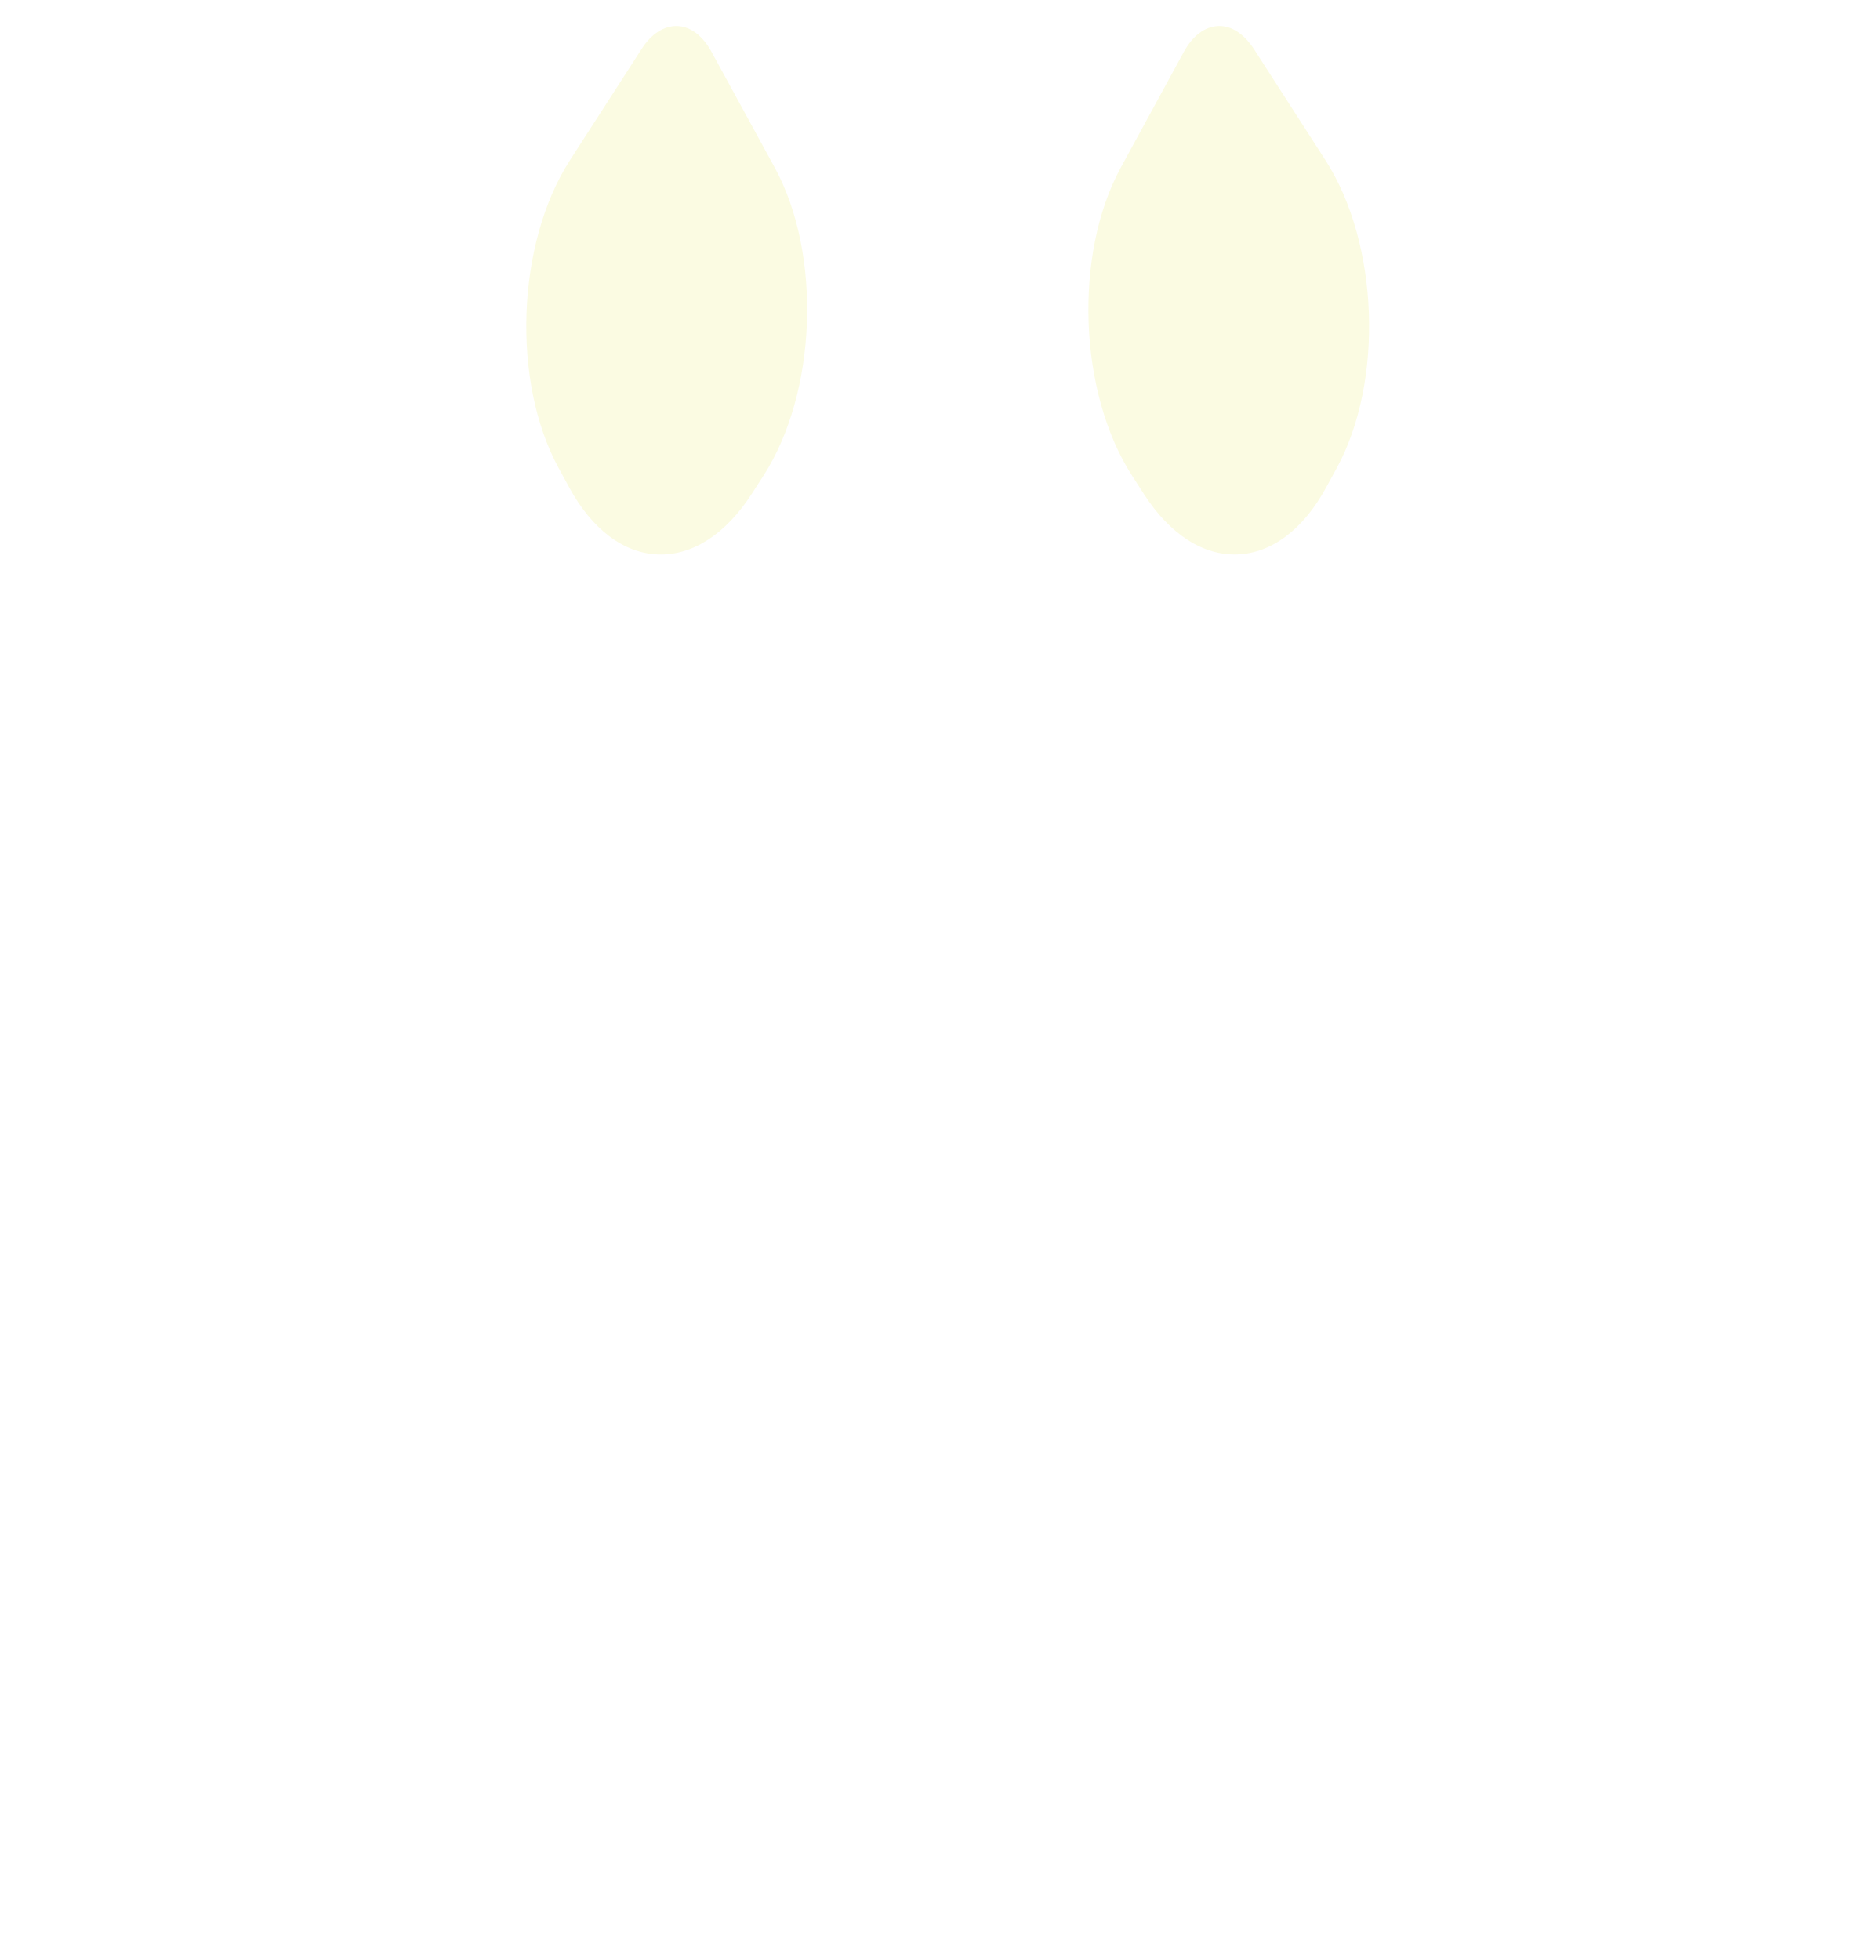
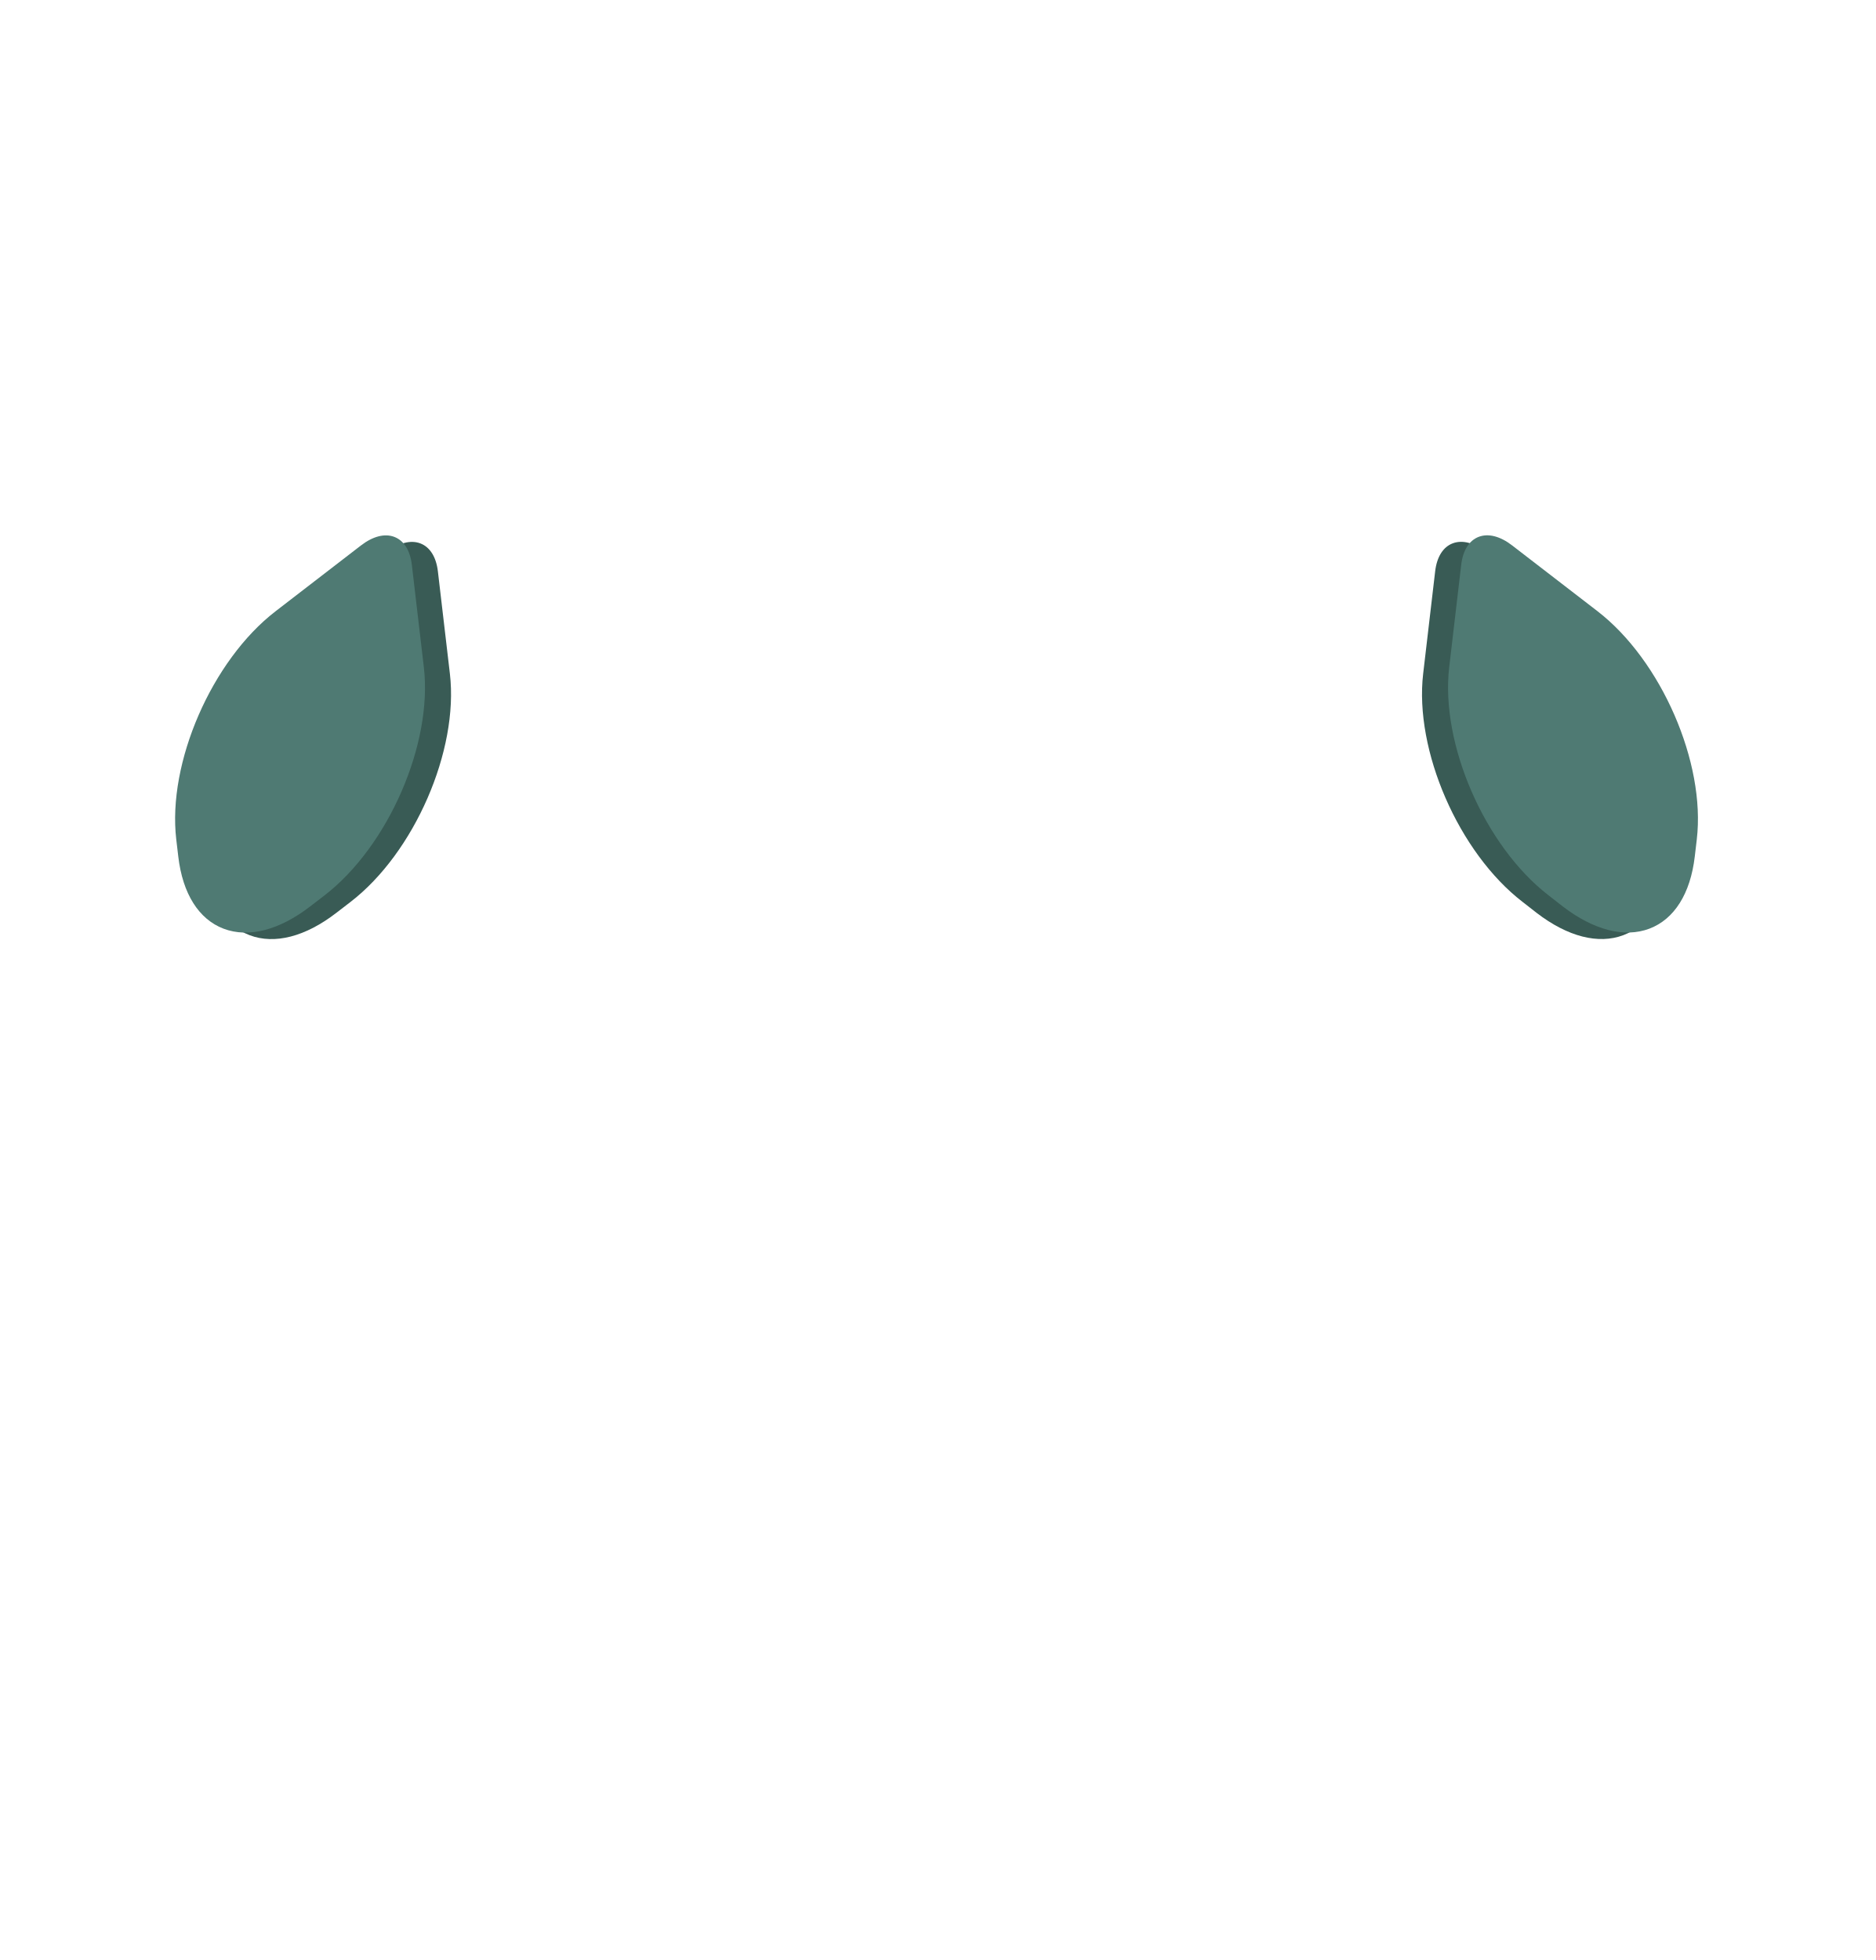
<svg xmlns="http://www.w3.org/2000/svg" viewBox="0 0 576 602">
  <defs>
    <style>
- 			.or4cls-1{fill:none;}
- 			.or4cls-2{fill:#fbfbe2;}
+ 			.orj4cls-1{fill:#395b55;}
+ 			.orj4cls-2{fill:#4f7a73;}
+ 			.orj4cls-3{fill:none;}
		</style>
  </defs>
  <g id="Capa_2" data-name="Capa 2">
    <g id="Capa_3" data-name="Capa 3">
-       <rect class="or4cls-1" width="576" height="602" />
-       <path class="or4cls-2" d="M202.1,170.29c-10.58-.39-20.27-7.71-27.28-20.61l-3.24-5.94c-14.49-26.62-12.93-69,3.47-94.5L197,15.17C200,10.4,204,7.86,208.06,8s7.82,3,10.53,8L238,51.54c14.49,26.63,12.93,69-3.46,94.51l-3.67,5.69C222.88,164.09,212.68,170.67,202.1,170.29Z" />
-       <path class="or4cls-2" d="M351.36,151.74l-3.66-5.69c-16.4-25.49-17.95-67.88-3.47-94.51L363.59,16c2.71-5,6.46-7.8,10.54-8s8,2.39,11.09,7.16l21.92,34.07c16.4,25.48,17.95,67.88,3.47,94.5l-3.24,5.94c-7,12.9-16.71,20.22-27.28,20.61S359.31,164.09,351.36,151.74Z" />
+       <path class="orj4cls-1" d="M472,280.39,467.66,277c-19.59-15.1-33.28-46.54-30.52-70.08l3.69-31.48c.52-4.4,2.43-7.44,5.39-8.56s6.6-.18,10.26,2.65l26.19,20.18c19.59,15.1,33.28,46.54,30.52,70.09l-.62,5.26c-1.33,11.4-6.29,19.28-13.94,22.17S481.53,287.71,472,280.39Z" />
+       <path class="orj4cls-2" d="M480,278.39,475.66,275c-19.59-15.1-33.28-46.54-30.52-70.08l3.69-31.48c.52-4.4,2.43-7.44,5.39-8.56s6.6-.18,10.26,2.65l26.19,20.18c19.59,15.1,33.28,46.54,30.52,70.09l-.62,5.26c-1.33,11.4-6.29,19.28-13.94,22.17S489.53,285.71,480,278.39Z" />
+       <path class="orj4cls-1" d="M76.7,287.25c-7.65-2.89-12.61-10.77-13.94-22.17l-.62-5.26c-2.76-23.55,10.93-55,30.52-70.09l26.19-20.18c3.66-2.83,7.31-3.77,10.26-2.65s4.87,4.16,5.39,8.56l3.69,31.48c2.76,23.54-10.93,55-30.52,70.08l-4.38,3.37C93.8,287.71,84.36,290.14,76.7,287.25Z" />
+       <path class="orj4cls-2" d="M68.7,285.25c-7.65-2.89-12.61-10.77-13.94-22.17l-.62-5.26c-2.76-23.55,10.93-55,30.52-70.09l26.19-20.18c3.66-2.83,7.31-3.77,10.26-2.65s4.87,4.16,5.39,8.56l3.69,31.48c2.76,23.54-10.93,55-30.52,70.08l-4.38,3.37C85.8,285.71,76.36,288.14,68.7,285.25Z" />
+       <rect class="orj4cls-3" width="576" height="602" />
    </g>
  </g>
</svg>
